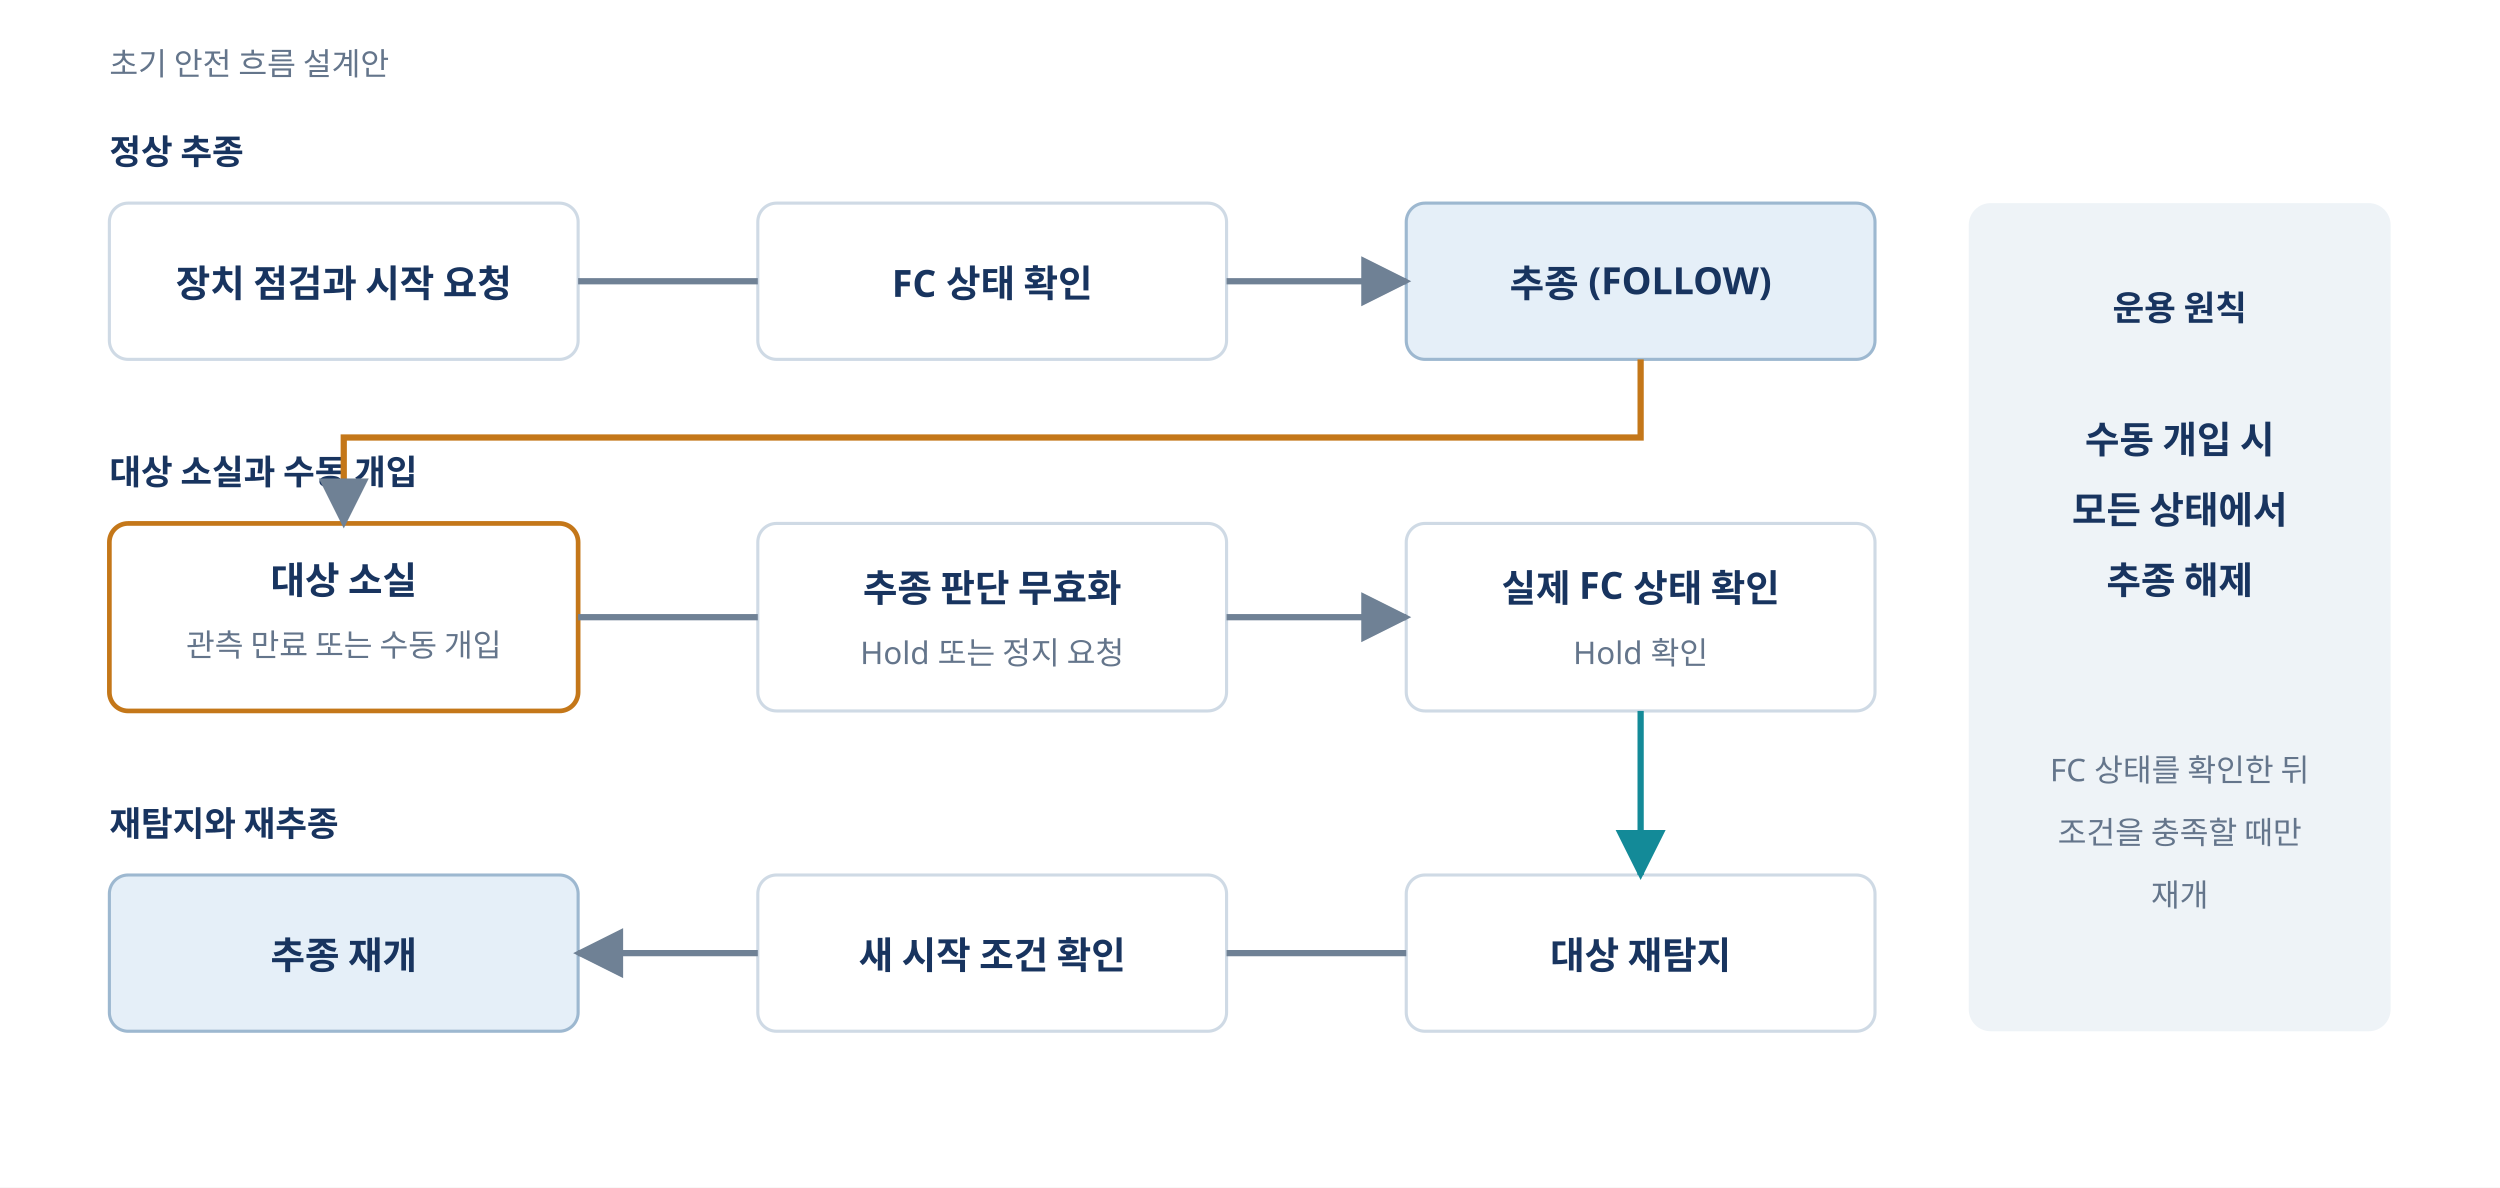
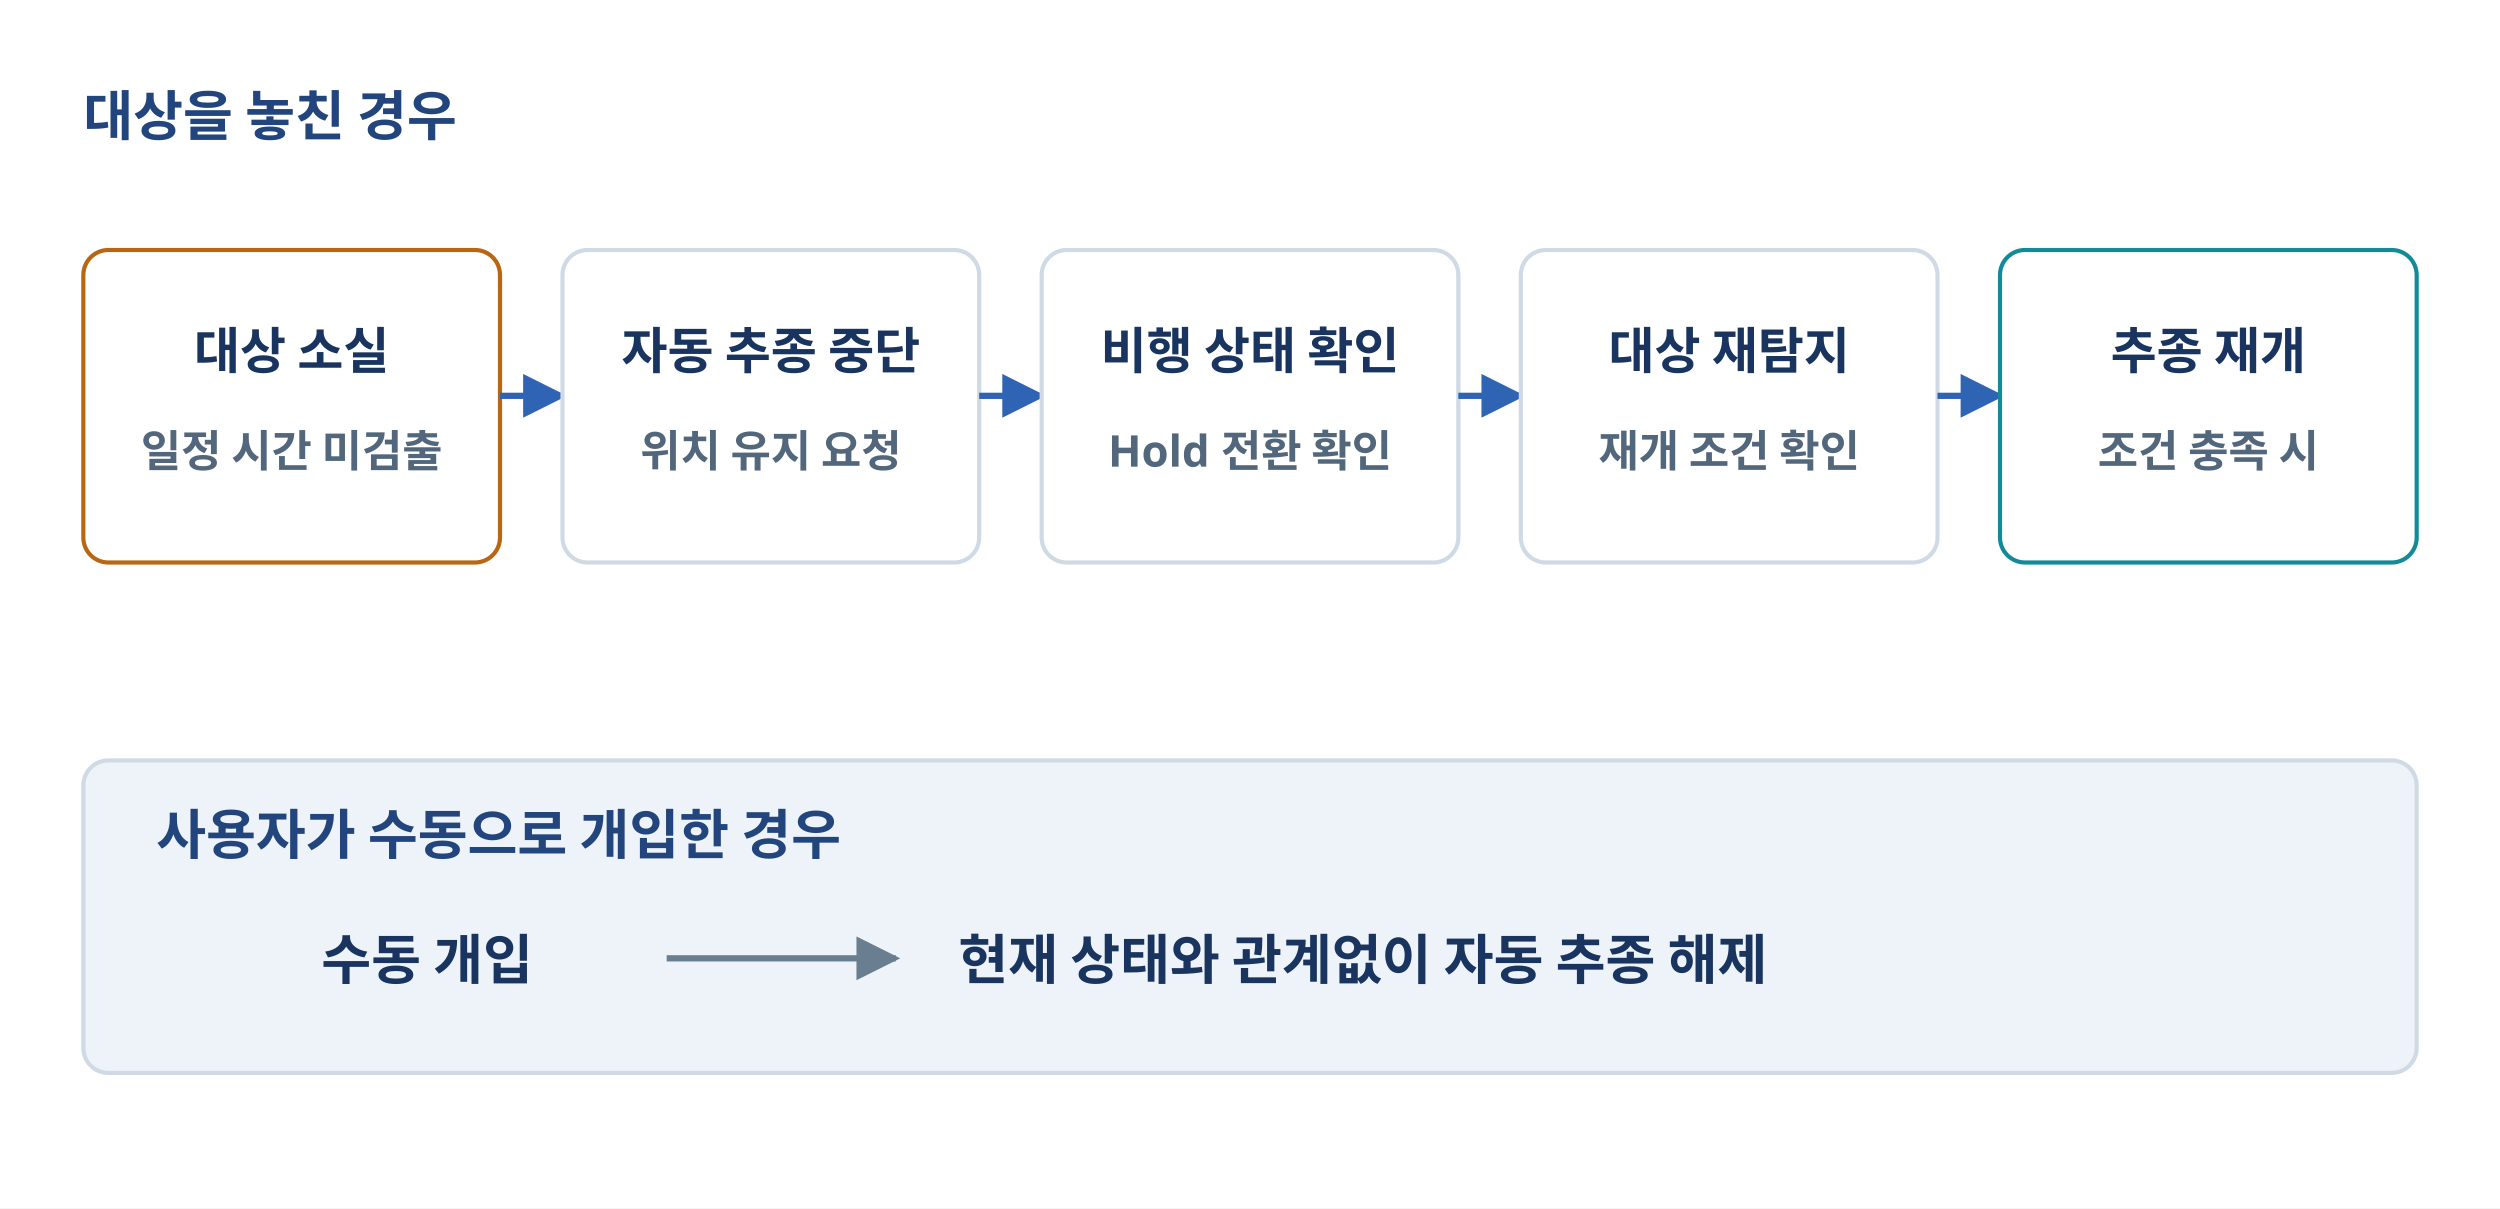
- <svg xmlns="http://www.w3.org/2000/svg" width="1600" height="760" viewBox="0 0 1600 760" role="img" aria-labelledby="title desc">
+ <svg xmlns="http://www.w3.org/2000/svg" width="1200" height="580" viewBox="0 0 1200 580" role="img" aria-labelledby="title desc">
  <defs>
-     <marker id="arrow" viewBox="0 0 10 10" refX="9" refY="5" markerWidth="8" markerHeight="8" orient="auto">
-       <path d="M0 0 10 5 0 10z" fill="#6f8195" />
+     <marker id="blue" viewBox="0 0 10 10" refX="9" refY="5" markerWidth="7" markerHeight="7" orient="auto">
+       <path d="M0 0 10 5 0 10Z" fill="#2f63b4" />
    </marker>
-     <marker id="arrow-teal" viewBox="0 0 10 10" refX="9" refY="5" markerWidth="8" markerHeight="8" orient="auto">
-       <path d="M0 0 10 5 0 10z" fill="#138a98" />
+     <marker id="teal" viewBox="0 0 10 10" refX="9" refY="5" markerWidth="7" markerHeight="7" orient="auto">
+       <path d="M0 0 10 5 0 10Z" fill="#138a98" />
    </marker>
-     <style>
-       text{font-family:Pretendard,"Noto Sans KR",sans-serif;fill:#18345f}.box{fill:#fff;stroke:#cfdae5;stroke-width:2}.active{fill:#e5eff8;stroke:#9db8d0;stroke-width:2}.warn{fill:#fff;stroke:#c47719;stroke-width:3}.label{font-size:24px;font-weight:750}.sub{font-size:20px;fill:#64758b}.lane{font-size:22px;font-weight:850}.flow{fill:none;stroke:#6f8195;stroke-width:4;marker-end:url(#arrow)}
-     </style>
+     <marker id="gray" viewBox="0 0 10 10" refX="9" refY="5" markerWidth="7" markerHeight="7" orient="auto">
+       <path d="M0 0 10 5 0 10Z" fill="#697e91" />
+     </marker>
  </defs>
-   <rect width="1600" height="760" fill="#fff" />
-   <text x="70" y="48" class="sub" fill="#168ba6">초기 안전 흐름 설계안</text>
-   <text x="70" y="105" class="lane">정상 추종</text>
-   <rect x="70" y="130" width="300" height="100" rx="12" class="box" />
-   <text x="220" y="190" text-anchor="middle" class="label">장치 점검과 시작 요청</text>
-   <rect x="485" y="130" width="300" height="100" rx="12" class="box" />
-   <text x="635" y="190" text-anchor="middle" class="label">FC 상태 확인</text>
-   <rect x="900" y="130" width="300" height="100" rx="12" class="active" />
-   <text x="1050" y="190" text-anchor="middle" class="label">추종 (FOLLOW)</text>
-   <path d="M370 180H485M785 180H900" class="flow" />
-   <text x="70" y="310" class="lane" fill="#b86612">대상 소실과 수동 개입</text>
-   <rect x="70" y="335" width="300" height="120" rx="12" class="warn" />
-   <text x="220" y="380" text-anchor="middle" class="label">대상 소실</text>
-   <text x="220" y="420" text-anchor="middle" class="sub">관측 만료 또는 수동 개입</text>
-   <rect x="485" y="335" width="300" height="120" rx="12" class="box" />
-   <text x="635" y="385" text-anchor="middle" class="label">추종 판단 무효화</text>
-   <text x="635" y="425" text-anchor="middle" class="sub">Hold 또는 정지 요청</text>
-   <rect x="900" y="335" width="300" height="120" rx="12" class="box" />
-   <text x="1050" y="385" text-anchor="middle" class="label">실제 FC 상태 확인</text>
-   <text x="1050" y="425" text-anchor="middle" class="sub">Hold 확인</text>
-   <path d="M1050 230V280H220V335" fill="none" stroke="#c47719" stroke-width="4" marker-end="url(#arrow)" />
-   <path d="M370 395H485M785 395H900" class="flow" />
-   <text x="70" y="535" class="lane" fill="#138a98">재탐지와 재추종</text>
-   <rect x="70" y="560" width="300" height="100" rx="12" class="active" />
-   <text x="220" y="620" text-anchor="middle" class="label">추종 재개</text>
-   <rect x="485" y="560" width="300" height="100" rx="12" class="box" />
-   <text x="635" y="620" text-anchor="middle" class="label">새 시작 조건 확인</text>
-   <rect x="900" y="560" width="300" height="100" rx="12" class="box" />
-   <text x="1050" y="620" text-anchor="middle" class="label">대상 재탐지</text>
-   <path d="M1050 455V560" fill="none" stroke="#138a98" stroke-width="4" marker-end="url(#arrow-teal)" />
-   <path d="M900 610H785M485 610H370" class="flow" />
-   <rect x="1260" y="130" width="270" height="530" rx="14" fill="#eef3f7" />
-   <text x="1395" y="205" text-anchor="middle" class="lane">운용 원칙</text>
-   <text x="1395" y="290" text-anchor="middle" class="label">수동 개입 시</text>
-   <text x="1395" y="335" text-anchor="middle" class="label">모든 상태에서</text>
-   <text x="1395" y="380" text-anchor="middle" class="label">추종 해제</text>
-   <text x="1395" y="500" text-anchor="middle" class="sub">FC 상태를 확인한 뒤</text>
-   <text x="1395" y="540" text-anchor="middle" class="sub">조건을 충족할 때만</text>
-   <text x="1395" y="580" text-anchor="middle" class="sub">재개</text>
+   <style>text{font-family:Pretendard,"Noto Sans KR","Malgun Gothic",sans-serif;font-weight:650}</style>
+   <rect width="1200" height="580" fill="#fff" />
+   <text x="40" y="65" text-anchor="start" font-size="26" fill="#21457c">대상을 놓친 경우</text>
+   <rect x="40" y="120" width="200" height="150" rx="12" fill="#fff" stroke="#b86612" stroke-width="2" />
+   <text x="140" y="177" text-anchor="middle" font-size="24" fill="#18345f">대상 소실</text>
+   <text x="140" y="224" text-anchor="middle" font-size="21" fill="#53677c">일정 시간 미검출</text>
+   <path d="M240 190H270" fill="none" stroke="#2f63b4" stroke-width="3" marker-end="url(#blue)" />
+   <rect x="270" y="120" width="200" height="150" rx="12" fill="#fff" stroke="#cfdae5" stroke-width="2" />
+   <text x="370" y="177" text-anchor="middle" font-size="24" fill="#18345f">자동 추종 중단</text>
+   <text x="370" y="224" text-anchor="middle" font-size="21" fill="#53677c">위치 유지 요청</text>
+   <path d="M470 190H500" fill="none" stroke="#2f63b4" stroke-width="3" marker-end="url(#blue)" />
+   <rect x="500" y="120" width="200" height="150" rx="12" fill="#fff" stroke="#cfdae5" stroke-width="2" />
+   <text x="600" y="177" text-anchor="middle" font-size="24" fill="#18345f">비행 상태 확인</text>
+   <text x="600" y="224" text-anchor="middle" font-size="21" fill="#53677c">Hold 전환 확인</text>
+   <path d="M700 190H730" fill="none" stroke="#2f63b4" stroke-width="3" marker-end="url(#blue)" />
+   <rect x="730" y="120" width="200" height="150" rx="12" fill="#fff" stroke="#cfdae5" stroke-width="2" />
+   <text x="830" y="177" text-anchor="middle" font-size="24" fill="#18345f">대상 재탐지</text>
+   <text x="830" y="224" text-anchor="middle" font-size="21" fill="#53677c">재개 조건 확인</text>
+   <path d="M930 190H960" fill="none" stroke="#2f63b4" stroke-width="3" marker-end="url(#blue)" />
+   <rect x="960" y="120" width="200" height="150" rx="12" fill="#fff" stroke="#138a98" stroke-width="2" />
+   <text x="1060" y="177" text-anchor="middle" font-size="24" fill="#18345f">추종 재개</text>
+   <text x="1060" y="224" text-anchor="middle" font-size="21" fill="#53677c">조건 충족 시</text>
+   <rect x="40" y="365" width="1120" height="150" rx="12" fill="#edf3f8" stroke="#cfdae5" stroke-width="2" />
+   <text x="75" y="410" text-anchor="start" font-size="26" fill="#21457c">사용자가 수동으로 개입한 경우</text>
+   <text x="205" y="470" text-anchor="middle" font-size="26" fill="#18345f">수동 개입</text>
+   <path d="M320 460H430" fill="none" stroke="#697e91" stroke-width="3" marker-end="url(#gray)" />
+   <text x="460" y="470" text-anchor="start" font-size="26" fill="#18345f">현재 상태와 관계없이 자동 추종 해제</text>
</svg>
